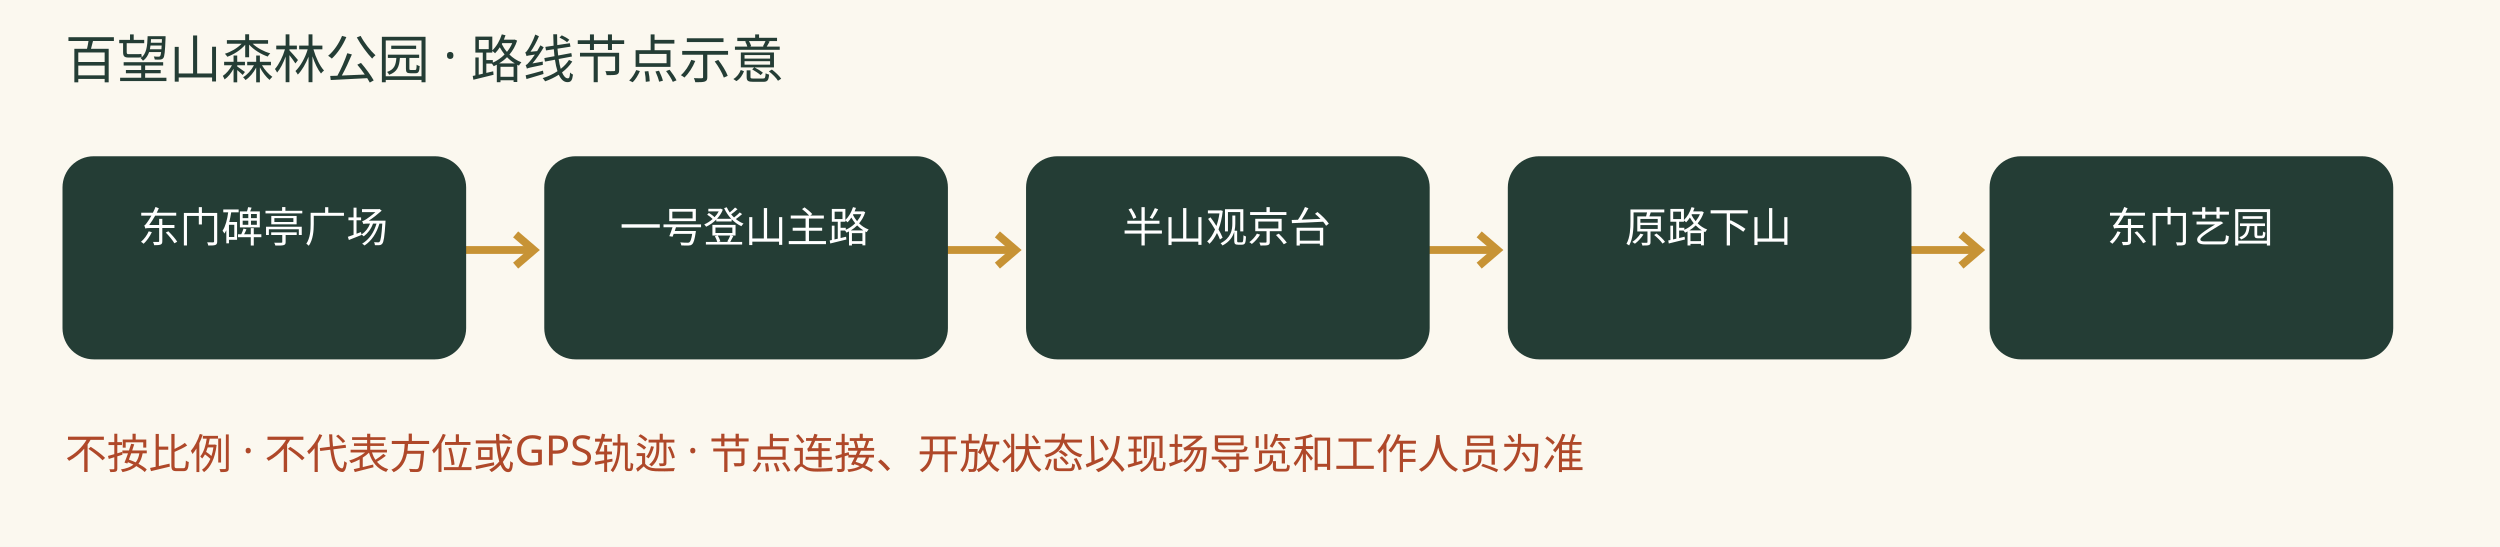
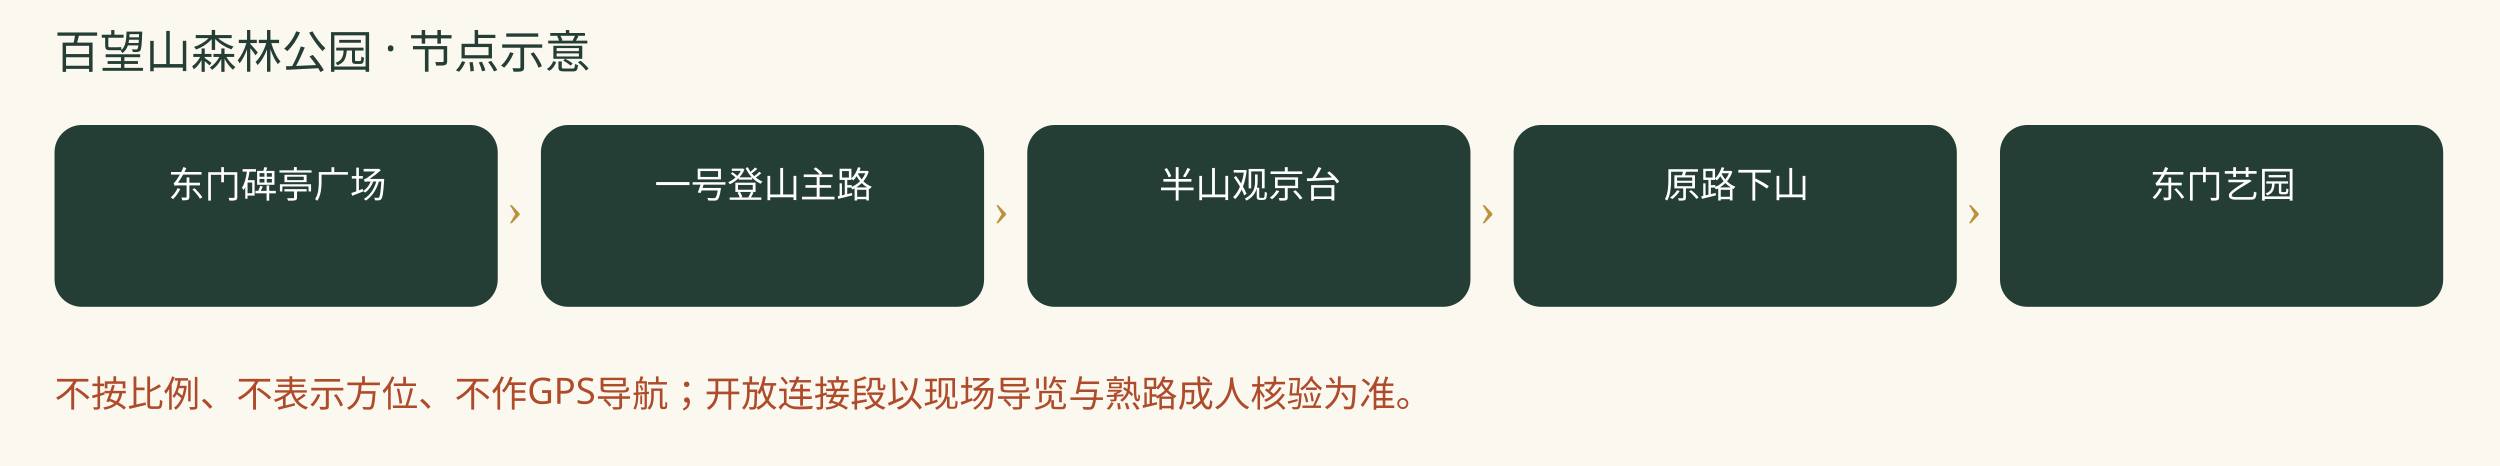
- <svg xmlns="http://www.w3.org/2000/svg" width="960" height="210" viewBox="0 0 960 210">
-   <rect width="960" height="210" fill="#FBF8EF" />
-   <text x="25" y="30" font-size="20" fill="#243D35" font-family="sans-serif">百望山森林公园 · 路线节点示意</text>
-   <path d="M176 96 H205" stroke="#C79335" stroke-width="3" />
-   <path d="M198 90 L205 96 L198 102" fill="none" stroke="#C79335" stroke-width="3" />
-   <rect x="24" y="60" width="155" height="78" rx="12" fill="#243D35" />
-   <text x="101" y="93" text-anchor="middle" font-size="16" fill="white" font-family="sans-serif">东门碑亭广场</text>
-   <path d="M361 96 H390" stroke="#C79335" stroke-width="3" />
-   <path d="M383 90 L390 96 L383 102" fill="none" stroke="#C79335" stroke-width="3" />
-   <rect x="209" y="60" width="155" height="78" rx="12" fill="#243D35" />
-   <text x="286" y="93" text-anchor="middle" font-size="16" fill="white" font-family="sans-serif">一号登山主路</text>
-   <path d="M546 96 H575" stroke="#C79335" stroke-width="3" />
-   <path d="M568 90 L575 96 L568 102" fill="none" stroke="#C79335" stroke-width="3" />
-   <rect x="394" y="60" width="155" height="78" rx="12" fill="#243D35" />
-   <text x="471" y="93" text-anchor="middle" font-size="16" fill="white" font-family="sans-serif">半山观京台</text>
-   <path d="M731 96 H760" stroke="#C79335" stroke-width="3" />
-   <path d="M753 90 L760 96 L753 102" fill="none" stroke="#C79335" stroke-width="3" />
-   <rect x="579" y="60" width="155" height="78" rx="12" fill="#243D35" />
-   <text x="656" y="93" text-anchor="middle" font-size="16" fill="white" font-family="sans-serif">原路下山</text>
-   <rect x="764" y="60" width="155" height="78" rx="12" fill="#243D35" />
-   <text x="841" y="93" text-anchor="middle" font-size="16" fill="white" font-family="sans-serif">东门艺园</text>
-   <text x="25" y="180" font-size="16" fill="#AF4829" font-family="sans-serif">不按比例 · 不代表方位或GPS轨迹 · 节点连接、开放状态以现场导览和工作人员为准</text>
+ <svg xmlns="http://www.w3.org/2000/svg" width="1100" height="205">
+   <rect width="1100" height="205" fill="#FBF8EF" />
+   <text x="24" y="30" font-family="sans-serif" font-size="20" fill="#243D35">百望山森林公园 · 节点示意</text>
+   <rect x="24" y="55" width="195" height="80" rx="12" fill="#243D35" />
+   <text x="122" y="87" text-anchor="middle" font-family="sans-serif" font-size="16" fill="white">东门碑亭广场</text>
+   <text x="223" y="99" font-size="21" fill="#BD903D">›</text>
+   <rect x="238" y="55" width="195" height="80" rx="12" fill="#243D35" />
+   <text x="336" y="87" text-anchor="middle" font-family="sans-serif" font-size="16" fill="white">一号登山主路</text>
+   <text x="437" y="99" font-size="21" fill="#BD903D">›</text>
+   <rect x="452" y="55" width="195" height="80" rx="12" fill="#243D35" />
+   <text x="550" y="87" text-anchor="middle" font-family="sans-serif" font-size="16" fill="white">半山观京台</text>
+   <text x="651" y="99" font-size="21" fill="#BD903D">›</text>
+   <rect x="666" y="55" width="195" height="80" rx="12" fill="#243D35" />
+   <text x="764" y="87" text-anchor="middle" font-family="sans-serif" font-size="16" fill="white">原路下山</text>
+   <text x="865" y="99" font-size="21" fill="#BD903D">›</text>
+   <rect x="880" y="55" width="195" height="80" rx="12" fill="#243D35" />
+   <text x="978" y="87" text-anchor="middle" font-family="sans-serif" font-size="16" fill="white">东门艺园</text>
+   <text x="24" y="179" font-size="16" font-family="sans-serif" fill="#AE4B2B">不按比例、不表示方位、不作GPS导航；开放连接段以现场导览与熟路成人核验为准。</text>
</svg>
